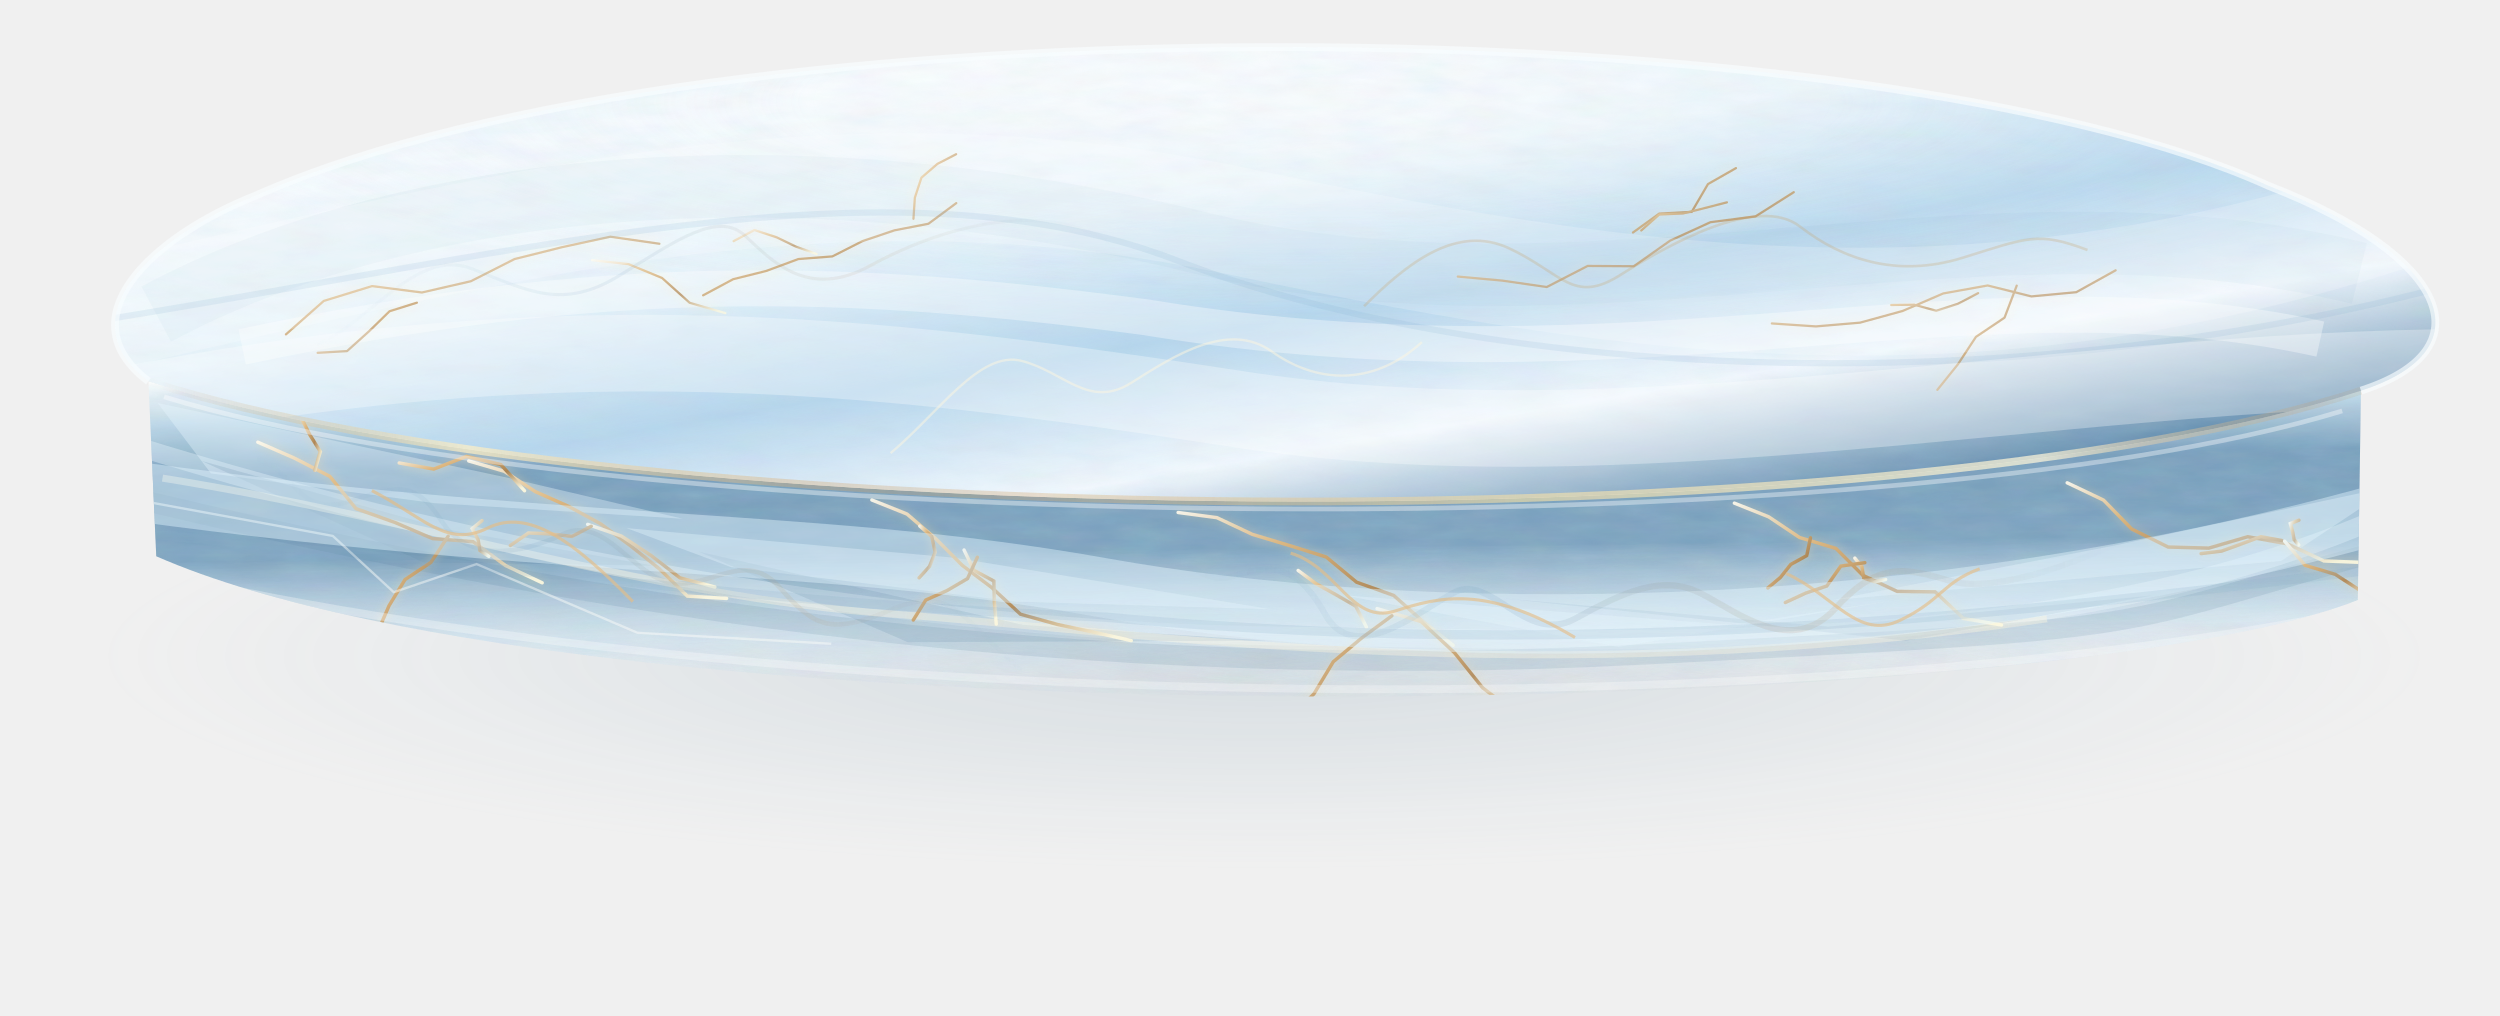
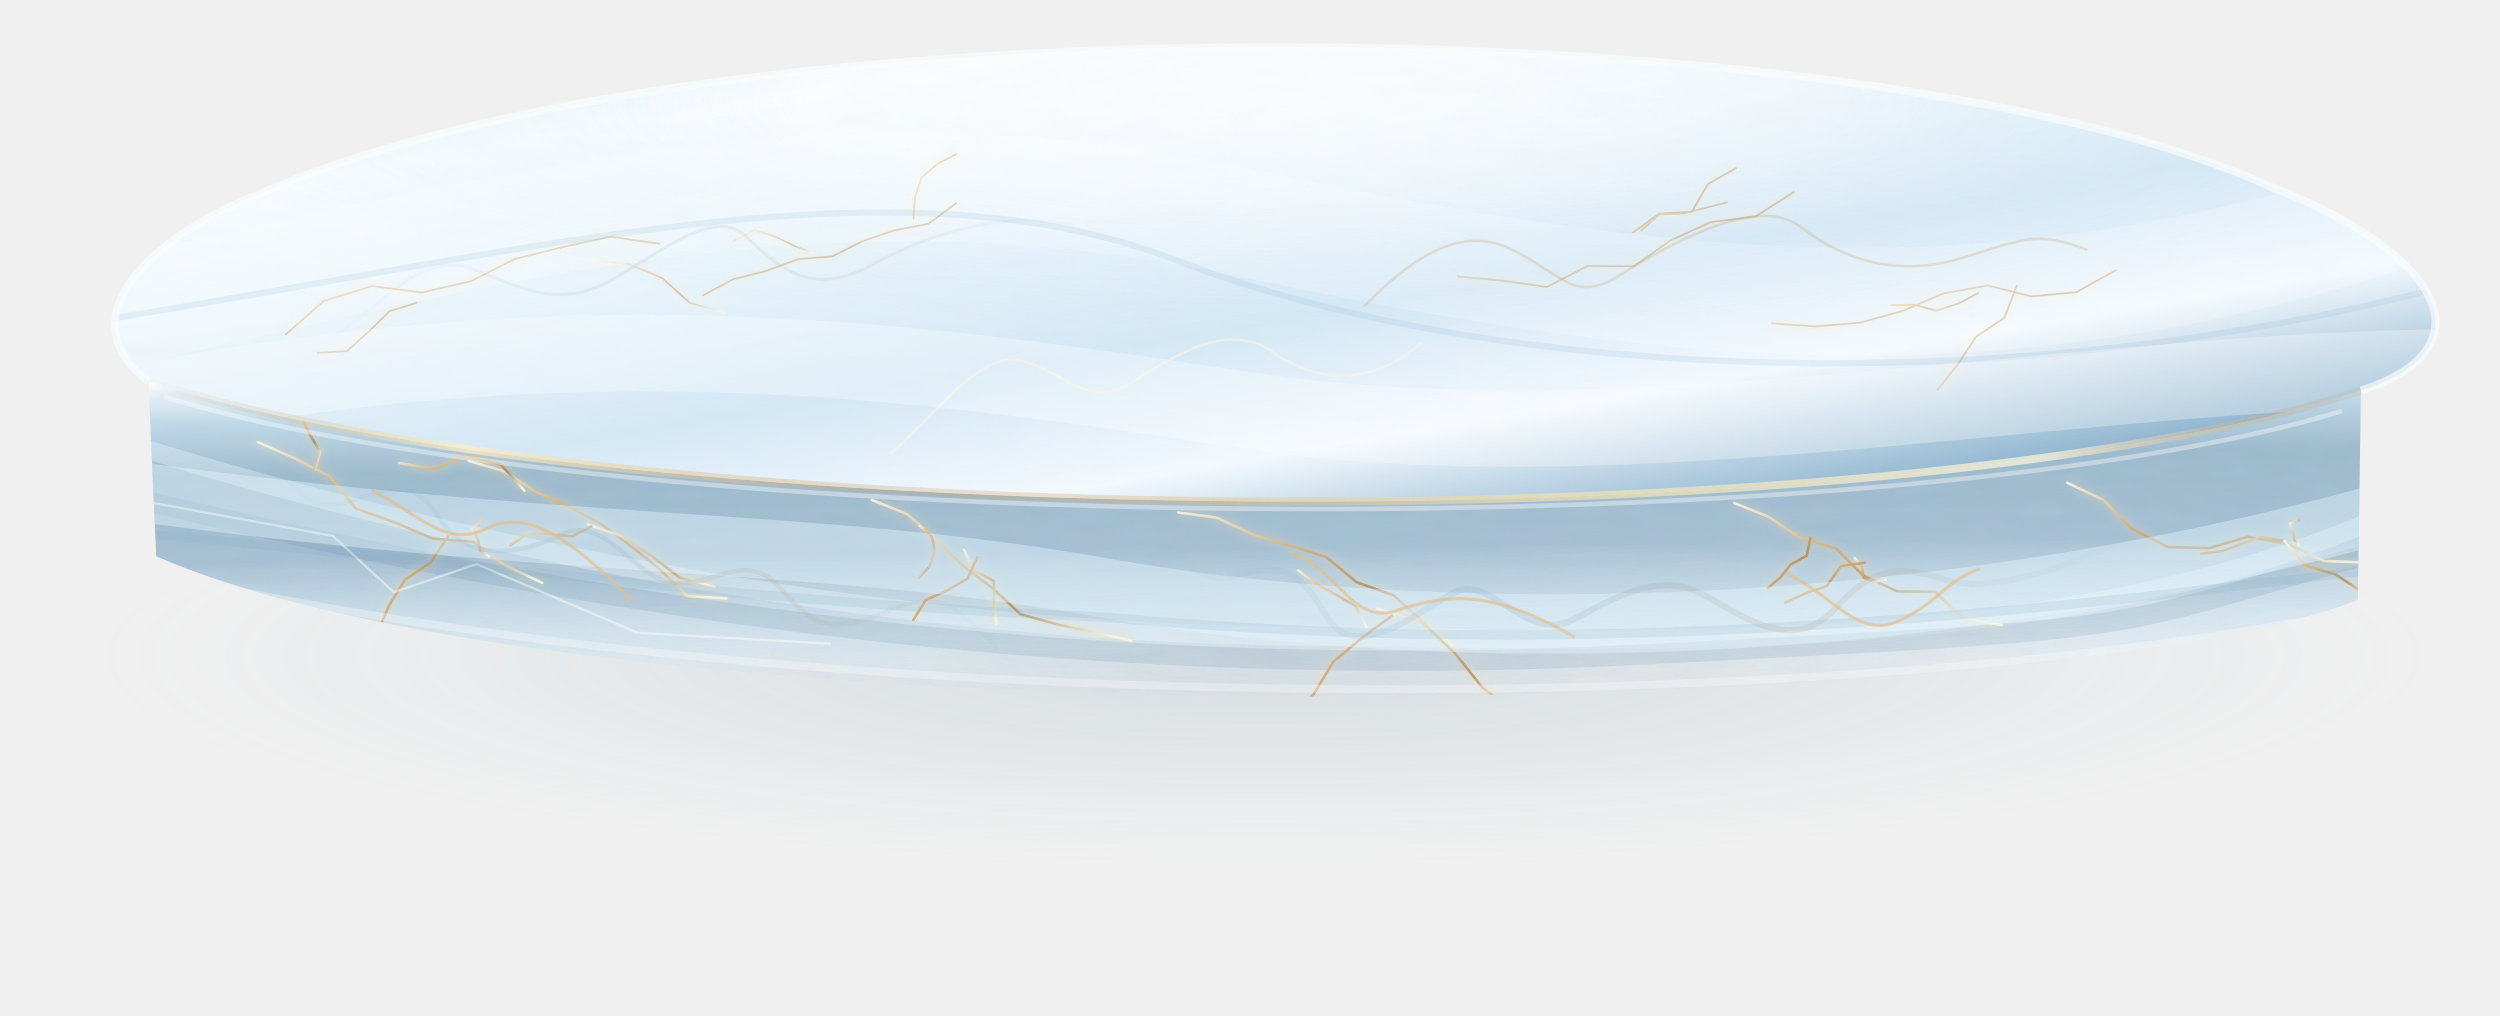
<svg xmlns="http://www.w3.org/2000/svg" viewBox="0 0 1600 650" width="1600" height="650" role="presentation" aria-hidden="true">
  <defs>
    <linearGradient id="sdStoneTop" x1=".05" y1=".04" x2=".82" y2=".91">
      <stop offset="0" stop-color="#dceefa" />
      <stop offset=".18" stop-color="#f9fdff" />
      <stop offset=".42" stop-color="#e9f5fc" />
-       <stop offset=".62" stop-color="#b5d6ed" />
+       <stop offset=".62" stop-color="#d5e8f6" />
      <stop offset=".81" stop-color="#f4faff" />
-       <stop offset="1" stop-color="#658fb0" />
+       <stop offset="1" stop-color="#91b6d0" />
    </linearGradient>
    <radialGradient id="sdStoneLight" cx=".52" cy=".12" rx=".61" ry=".9">
      <stop offset="0" stop-color="#fff" stop-opacity=".95" />
-       <stop offset=".43" stop-color="#fff" stop-opacity=".35" />
+       <stop offset=".43" stop-color="#fff" stop-opacity=".46" />
      <stop offset="1" stop-color="#c7e4f6" stop-opacity="0" />
    </radialGradient>
    <linearGradient id="sdMarbleRim" x1="0" y1="0" x2=".09" y2="1">
      <stop offset="0" stop-color="#ffffff" />
      <stop offset=".13" stop-color="#c0dae9" />
-       <stop offset=".30" stop-color="#759dbb" />
-       <stop offset=".57" stop-color="#779fbc" />
+       <stop offset=".30" stop-color="#9cb9cc" />
+       <stop offset=".57" stop-color="#a2bdd1" />
      <stop offset=".83" stop-color="#c8e1f0" stop-opacity=".60" />
      <stop offset="1" stop-color="#dcecf8" stop-opacity="0" />
    </linearGradient>
    <linearGradient id="sdGildedEdge" x1="0" y1="0" x2="1" y2="0">
      <stop offset="0" stop-color="#c29c66" stop-opacity=".02" />
      <stop offset=".14" stop-color="#fff0c5" stop-opacity=".83" />
      <stop offset=".34" stop-color="#cc995d" stop-opacity=".31" />
      <stop offset=".63" stop-color="#fee5a6" stop-opacity=".67" />
      <stop offset=".86" stop-color="#fff7db" stop-opacity=".84" />
      <stop offset="1" stop-color="#bf9059" stop-opacity=".15" />
    </linearGradient>
    <linearGradient id="sdFadeLower" x1="0" y1="0" x2="0" y2="1">
      <stop offset=".0" stop-color="white" />
      <stop offset=".49" stop-color="white" />
      <stop offset=".7" stop-color="white" stop-opacity=".89" />
      <stop offset="1" stop-color="white" stop-opacity="0" />
    </linearGradient>
    <linearGradient id="sdSideVein" x1="0" y1="0" x2="1" y2="0">
      <stop offset="0" stop-color="#6d9dbe" stop-opacity="0" />
      <stop offset=".36" stop-color="#6f99ba" stop-opacity=".31" />
      <stop offset=".71" stop-color="#b79569" stop-opacity=".31" />
      <stop offset="1" stop-color="#7ca9c8" stop-opacity=".02" />
    </linearGradient>
    <radialGradient id="sdUnderShadow">
      <stop offset="0" stop-color="#3a6785" stop-opacity=".15" />
      <stop offset=".65" stop-color="#5a88a4" stop-opacity=".055" />
      <stop offset="1" stop-color="#9fc3db" stop-opacity="0" />
    </radialGradient>
    <mask id="sdShelfFade">
      <rect x="0" y="0" width="1600" height="650" fill="url(#sdFadeLower)" />
    </mask>
    <clipPath id="sdMarbleFace">
      <path d="M95 244 C395 341 1207 350 1511 250 L1509 384 C1316 461 385 481 100 356Z" />
    </clipPath>
    <clipPath id="sdMarbleDeck">
      <path d="M95 244 C42 204 96 152 164 125 C458 -5 1199 4 1452 119 C1568 164 1592 224 1511 250 C1207 350 395 341 95 244Z" />
    </clipPath>
    <filter id="sdStoneMineralV16" x="-8%" y="-10%" width="116%" height="120%">
      <feTurbulence type="fractalNoise" baseFrequency=".028 .10" numOctaves="4" seed="17" stitchTiles="stitch" />
      <feColorMatrix type="matrix" values=".38 0 0 0 .33  0 .42 0 0 .42  0 0 .47 0 .49  0 0 0 .48 0" />
    </filter>
    <linearGradient id="sdMicroGoldV16" x1="0" y1="0" x2="1" y2=".9">
      <stop stop-color="#fff9eb" />
      <stop offset=".32" stop-color="#e1b679" />
      <stop offset=".69" stop-color="#ad8049" />
      <stop offset="1" stop-color="#fff9de" />
    </linearGradient>
    <filter id="sdGoldBloomV16">
      <feGaussianBlur stdDeviation="3" />
    </filter>
  </defs>
  <ellipse cx="809" cy="420" rx="754" ry="137" fill="url(#sdUnderShadow)" />
  <g mask="url(#sdShelfFade)">
    <path d="M95 244 C395 341 1207 350 1511 250 L1509 384 C1316 461 385 481 100 356Z" fill="url(#sdMarbleRim)" />
    <g clip-path="url(#sdMarbleFace)" pointer-events="none">
-       <rect x="65" y="246" width="1475" height="244" filter="url(#sdStoneMineralV16)" opacity=".53" />
+       <rect x="65" y="246" width="1475" height="244" filter="url(#sdStoneMineralV16)" opacity=".31" />
      <path d="M82 284 C316 357 584 404 817 407 S1314 423 1526 330" stroke="#eff9ff" stroke-width="12" opacity=".35" fill="none" />
      <path d="M95 321 C384 390 697 437 1049 419 S1337 404 1525 352" stroke="#416d8e" stroke-width="13" opacity=".14" fill="none" />
-       <path d="M101 258 L326 306 L437 332 L278 322 L135 303Z M401 338 L611 357 L814 390 L650 385 L468 363Z M860 381 L1109 400 L1213 384 L1036 414 Z M1173 384 L1354 349 L1532 311 L1460 359Z" fill="#eaf8ff" opacity=".36" />
-       <path d="M129 295 L287 339 L418 362 L271 360 Z M447 353 L655 400 L811 410 L581 411 Z M962 383 L1170 401 L1378 381 L1220 410Z" fill="#527c9b" opacity=".17" />
-       <path d="M104 306 C272 333 418 382 571 393 S987 444 1310 396" fill="none" stroke="#fff8e2" stroke-width="4.5" opacity=".40" />
      <g fill="none" stroke="#ffe1a2" stroke-width="3.1" opacity=".36" filter="url(#sdGoldBloomV16)">
        <path d="M165.0 283.0 L188.4 293.2 L211.1 304.9 L227.8 325.5 L252.8 334.4 L276.8 344.7 L302.8 346.7 L323.6 362.0 L347.0 373.0" />
        <path d="M201.5 301.0 L205.0 289.0 L198.3 278.3 L192.7 267.2 L196.7 255.5" />
        <path d="M286.8 343.2 L275.8 359.9 L259.2 370.9 L249.0 387.6 L241.2 405.6" />
        <path d="M312.9 356.1 L307.1 352.3 L306.0 345.5 L302.2 338.3 L308.5 333.2" />
        <path d="M300.0 295.0 L322.7 301.6 L342.5 314.6 L363.9 324.1 L384.5 335.3 L403.5 349.3 L421.9 364.0 L439.9 381.5 L465.0 383.0" />
        <path d="M376.1 335.6 L397.7 343.1 L416.8 355.6 L435.1 369.8 L457.5 375.7" />
        <path d="M335.7 314.1 L320.5 297.3 L298.5 292.1 L277.6 300.2 L255.5 296.3" />
        <path d="M378.4 336.8 L366.1 343.3 L352.2 341.7 L338.2 341.1 L326.6 349.1" />
        <path d="M558.0 320.0 L580.5 329.0 L598.9 344.8 L615.8 361.8 L634.9 376.2 L653.1 393.1 L676.9 399.7 L700.5 404.7 L724.0 410.0" />
        <path d="M588.7 336.7 L596.3 343.4 L598.5 353.4 L594.9 362.5 L588.2 369.8" />
        <path d="M617.0 352.0 L623.3 365.0 L636.1 371.9 L636.4 385.7 L637.6 399.4" />
        <path d="M625.5 356.6 L619.2 370.3 L606.2 377.9 L592.5 384.0 L584.5 396.8" />
        <path d="M754.0 328.0 L778.8 331.3 L801.5 342.0 L825.1 349.1 L848.8 356.5 L868.2 372.6 L892.0 381.1 L910.5 397.6 L930.0 413.0" />
        <path d="M881.3 389.5 L909.5 397.8 L930.9 417.8 L948.9 440.2 L971.8 457.6" />
        <path d="M890.8 394.1 L871.6 408.2 L853.3 423.5 L840.9 444.1 L823.8 461.0" />
        <path d="M830.8 365.1 L842.3 373.6 L854.8 380.5 L867.7 388.0 L874.5 401.3" />
        <path d="M1110.0 322.0 L1132.0 330.8 L1151.7 344.0 L1175.0 351.0 L1192.2 368.2 L1214.2 378.5 L1238.5 378.8 L1256.6 395.8 L1281.0 400.0" />
        <path d="M1187.1 357.2 L1191.6 362.7 L1192.8 369.9 L1199.7 372.3 L1206.8 370.9" />
        <path d="M1193.5 360.1 L1178.1 362.3 L1169.2 375.0 L1155.6 379.6 L1142.6 385.6" />
        <path d="M1158.7 344.2 L1156.3 355.6 L1146.1 361.2 L1139.5 369.5 L1131.4 376.3" />
        <path d="M1323.0 309.0 L1346.3 320.1 L1364.3 338.6 L1387.6 350.1 L1413.6 350.8 L1438.5 343.5 L1464.0 348.1 L1487.3 359.0 L1513.0 360.0" />
        <path d="M1460.3 345.9 L1446.9 343.5 L1434.2 348.2 L1421.8 352.7 L1408.7 354.3" />
        <path d="M1462.2 346.4 L1475.3 361.8 L1494.6 367.6 L1511.5 378.6 L1531.6 379.4" />
        <path d="M1471.2 348.8 L1468.2 345.3 L1467.4 340.8 L1465.8 335.1 L1471.3 332.9" />
      </g>
-       <g fill="none" stroke="url(#sdMicroGoldV16)" stroke-linecap="round" stroke-width="2.2" opacity=".91">
+       <g fill="none" stroke="url(#sdMicroGoldV16)" stroke-linecap="round" stroke-width="1.65" opacity=".81">
        <path d="M165.0 283.0 L188.4 293.2 L211.1 304.9 L227.8 325.5 L252.8 334.4 L276.8 344.7 L302.8 346.7 L323.6 362.0 L347.0 373.0" />
        <path d="M201.5 301.0 L205.0 289.0 L198.3 278.3 L192.7 267.2 L196.7 255.5" />
        <path d="M286.8 343.2 L275.8 359.9 L259.2 370.9 L249.0 387.6 L241.2 405.6" />
        <path d="M312.9 356.1 L307.1 352.3 L306.0 345.5 L302.2 338.3 L308.5 333.2" />
        <path d="M300.0 295.0 L322.7 301.6 L342.5 314.6 L363.9 324.1 L384.5 335.3 L403.5 349.3 L421.9 364.0 L439.9 381.5 L465.0 383.0" />
        <path d="M376.1 335.6 L397.7 343.1 L416.8 355.6 L435.1 369.8 L457.5 375.7" />
        <path d="M335.7 314.1 L320.5 297.3 L298.5 292.1 L277.6 300.2 L255.5 296.3" />
        <path d="M378.4 336.8 L366.1 343.3 L352.2 341.7 L338.2 341.1 L326.6 349.1" />
        <path d="M558.0 320.0 L580.5 329.0 L598.9 344.8 L615.8 361.8 L634.9 376.2 L653.1 393.1 L676.9 399.7 L700.5 404.7 L724.0 410.0" />
        <path d="M588.7 336.7 L596.3 343.4 L598.5 353.4 L594.9 362.5 L588.2 369.8" />
        <path d="M617.0 352.0 L623.3 365.0 L636.1 371.9 L636.4 385.7 L637.6 399.4" />
        <path d="M625.5 356.6 L619.2 370.3 L606.2 377.9 L592.5 384.0 L584.5 396.8" />
        <path d="M754.0 328.0 L778.8 331.3 L801.5 342.0 L825.1 349.1 L848.8 356.5 L868.2 372.6 L892.0 381.1 L910.5 397.6 L930.0 413.0" />
        <path d="M881.3 389.5 L909.5 397.8 L930.9 417.8 L948.9 440.2 L971.8 457.6" />
        <path d="M890.8 394.1 L871.6 408.2 L853.3 423.5 L840.9 444.1 L823.8 461.0" />
        <path d="M830.8 365.1 L842.3 373.6 L854.8 380.5 L867.7 388.0 L874.5 401.3" />
        <path d="M1110.0 322.0 L1132.0 330.8 L1151.7 344.0 L1175.0 351.0 L1192.2 368.2 L1214.2 378.5 L1238.5 378.8 L1256.6 395.8 L1281.0 400.0" />
        <path d="M1187.1 357.2 L1191.6 362.7 L1192.8 369.9 L1199.7 372.3 L1206.8 370.9" />
        <path d="M1193.5 360.1 L1178.1 362.3 L1169.2 375.0 L1155.6 379.6 L1142.6 385.6" />
        <path d="M1158.7 344.2 L1156.3 355.6 L1146.1 361.2 L1139.5 369.5 L1131.4 376.3" />
        <path d="M1323.0 309.0 L1346.3 320.1 L1364.3 338.6 L1387.6 350.1 L1413.6 350.8 L1438.5 343.5 L1464.0 348.1 L1487.3 359.0 L1513.0 360.0" />
        <path d="M1460.3 345.9 L1446.9 343.5 L1434.2 348.2 L1421.8 352.7 L1408.7 354.3" />
        <path d="M1462.2 346.4 L1475.3 361.8 L1494.6 367.6 L1511.5 378.6 L1531.6 379.4" />
        <path d="M1471.2 348.8 L1468.2 345.3 L1467.4 340.8 L1465.8 335.1 L1471.3 332.9" />
      </g>
      <path d="M-5 303 L213 343 L252 379 L305 361 L408 405 L532 412" fill="none" stroke="#fffefa" stroke-width="1.5" opacity=".47" />
    </g>
    <g clip-path="url(#sdMarbleFace)" fill="none">
      <path d="M27 306 C345 354 516 342 705 376 S1232 420 1577 313" stroke="#e3f6ff" stroke-width="38" opacity=".43" />
      <path d="M1 333 C375 367 483 386 708 395 C1059 427 1358 384 1588 356" stroke="#84a8c5" stroke-width="6" opacity=".19" />
      <path d="M161 293 C188 298 190 332 223 321 S266 308 283 334 S333 355 360 342 S405 369 430 373 S477 351 499 376 S531 407 571 390 S616 398 655 430" stroke="url(#sdSideVein)" stroke-width="3" opacity=".47" />
      <path d="M722 335 C749 344 764 376 788 369 S829 359 848 393 S908 391 931 379 S977 413 1008 396 S1064 367 1089 380 S1147 420 1175 389 S1221 364 1249 372 S1336 359 1369 340" stroke="url(#sdSideVein)" stroke-width="4" opacity=".53" />
      <path d="M238 314 C271 331 286 351 312 338 S367 346 405 385 M826 354 C856 363 865 400 893 391 S951 374 1008 408 M1143 367 C1174 381 1189 410 1216 397 S1243 373 1267 364" stroke="#e5bc82" stroke-width="2" opacity=".65" />
      <path d="M52 355 C449 460 1184 469 1548 382" stroke="#fff" stroke-width="5" opacity=".32" />
    </g>
    <path d="M95 244 C42 204 96 152 164 125 C458 -5 1199 4 1452 119 C1568 164 1592 224 1511 250 C1207 350 395 341 95 244Z" fill="url(#sdStoneTop)" />
    <path d="M95 244 C42 204 96 152 164 125 C458 -5 1199 4 1452 119 C1568 164 1592 224 1511 250 C1207 350 395 341 95 244Z" fill="url(#sdStoneLight)" opacity=".72" />
    <g clip-path="url(#sdMarbleDeck)" pointer-events="none">
-       <rect x="70" y="25" width="1470" height="315" filter="url(#sdStoneMineralV16)" opacity=".41" />
-       <path d="M100 201 C257 117 500 92 758 153 C1012 219 1266 115 1510 175" stroke="#739eb9" stroke-width="40" opacity=".065" fill="none" />
-       <path d="M155 222 C388 173 544 178 733 203 C1049 255 1263 168 1485 217" stroke="#fff" stroke-width="23" opacity=".35" fill="none" />
+       <rect x="70" y="25" width="1470" height="315" filter="url(#sdStoneMineralV16)" opacity=".13" />
      <g fill="none" stroke="#ffecbc" stroke-width="4" opacity=".20" filter="url(#sdGoldBloomV16)">
        <path d="M183.0 214.0 L207.2 192.6 L238.1 183.1 L270.0 187.2 L301.3 180.0 L329.3 165.8 L359.7 158.2 L390.6 151.5 L422.0 156.0" />
        <path d="M378.9 166.5 L402.1 169.0 L423.7 177.9 L441.4 193.8 L464.2 200.4" />
        <path d="M266.8 193.7 L249.3 199.2 L236.2 212.0 L222.1 224.7 L203.3 225.8" />
        <path d="M450.0 189.0 L469.2 178.7 L490.4 173.4 L510.9 165.8 L532.7 164.1 L552.0 154.3 L572.5 147.4 L594.2 143.2 L612.0 130.0" />
        <path d="M522.6 162.6 L509.5 157.9 L497.1 151.9 L482.8 147.2 L469.5 154.3" />
        <path d="M584.6 140.0 L585.5 126.5 L589.7 113.7 L599.9 104.9 L611.9 98.7" />
        <path d="M933.0 177.0 L961.5 179.6 L989.9 183.7 L1016.1 170.2 L1045.6 170.4 L1068.9 154.0 L1094.7 142.2 L1123.5 138.5 L1148.0 123.0" />
        <path d="M1045.1 148.8 L1061.9 136.7 L1082.7 135.6 L1093.1 117.8 L1111.0 107.6" />
        <path d="M1050.4 147.5 L1061.9 137.3 L1077.2 136.6 L1091.2 133.1 L1105.2 129.5" />
        <path d="M1134.0 207.0 L1162.2 208.9 L1190.4 206.5 L1217.7 199.0 L1243.7 187.8 L1272.1 182.7 L1300.1 189.7 L1328.8 187.0 L1354.0 173.0" />
        <path d="M1290.7 182.8 L1282.9 203.3 L1264.6 215.6 L1253.1 233.1 L1239.9 249.5" />
        <path d="M1210.4 195.2 L1225.1 195.0 L1239.2 198.9 L1253.1 194.4 L1266.0 187.6" />
      </g>
-       <g fill="none" stroke="url(#sdMicroGoldV16)" stroke-width="1.45" stroke-linejoin="round" stroke-linecap="round" opacity=".71">
+       <g fill="none" stroke="url(#sdMicroGoldV16)" stroke-width="1.15" stroke-linejoin="round" stroke-linecap="round" opacity=".43">
        <path d="M183.0 214.0 L207.2 192.6 L238.1 183.1 L270.0 187.2 L301.3 180.0 L329.3 165.8 L359.7 158.2 L390.6 151.5 L422.0 156.0" />
        <path d="M378.9 166.5 L402.1 169.0 L423.7 177.9 L441.4 193.8 L464.2 200.4" />
        <path d="M266.8 193.7 L249.3 199.2 L236.2 212.0 L222.1 224.7 L203.3 225.8" />
        <path d="M450.0 189.0 L469.2 178.7 L490.4 173.4 L510.9 165.8 L532.7 164.1 L552.0 154.3 L572.5 147.4 L594.2 143.2 L612.0 130.0" />
        <path d="M522.6 162.6 L509.5 157.9 L497.1 151.9 L482.8 147.2 L469.5 154.3" />
        <path d="M584.6 140.0 L585.5 126.5 L589.7 113.7 L599.9 104.9 L611.9 98.7" />
        <path d="M933.0 177.0 L961.5 179.6 L989.9 183.7 L1016.1 170.2 L1045.6 170.4 L1068.9 154.0 L1094.7 142.2 L1123.5 138.5 L1148.0 123.0" />
        <path d="M1045.1 148.8 L1061.9 136.7 L1082.7 135.6 L1093.1 117.8 L1111.0 107.6" />
        <path d="M1050.4 147.5 L1061.9 137.3 L1077.2 136.6 L1091.2 133.1 L1105.2 129.5" />
        <path d="M1134.0 207.0 L1162.2 208.9 L1190.4 206.5 L1217.7 199.0 L1243.7 187.8 L1272.1 182.7 L1300.1 189.7 L1328.8 187.0 L1354.0 173.0" />
        <path d="M1290.7 182.8 L1282.9 203.3 L1264.6 215.6 L1253.1 233.1 L1239.9 249.5" />
        <path d="M1210.4 195.2 L1225.1 195.0 L1239.2 198.9 L1253.1 194.4 L1266.0 187.6" />
      </g>
    </g>
    <g clip-path="url(#sdMarbleDeck)" fill="none">
      <path d="M-38 226 C278 158 505 81 794 142 S1311 228 1612 109" stroke="#fff" stroke-width="69" opacity=".19" />
      <path d="M-22 218 C302 173 558 91 754 167 S1301 263 1605 172" stroke="#74a4c6" stroke-width="4" opacity=".13" />
      <path d="M-15 280 C334 196 558 226 800 263 C1066 302 1366 226 1634 236" stroke="#fff" stroke-width="49" opacity=".30" />
      <path d="M200 222 C237 207 266 158 302 172 S360 199 397 176 S460 135 477 151 S517 192 557 170 S664 126 710 155" stroke="url(#sdSideVein)" stroke-width="2" opacity=".37" />
      <path d="M873 196 C900 169 932 143 966 159 S1007 195 1037 176 S1125 124 1152 145 S1214 178 1256 165 S1304 148 1336 160" stroke="#c7a46d" stroke-width="1.7" opacity=".27" />
      <path d="M570 290 C601 264 627 224 654 231 S697 262 724 245 S786 205 814 225 S878 248 910 219" stroke="#fef6df" stroke-width="1.5" opacity=".5" />
    </g>
    <path d="M95 244 C395 341 1207 350 1511 250" fill="none" stroke="url(#sdGildedEdge)" stroke-width="5" opacity=".85" />
    <path d="M105 254 C400 344 1208 352 1499 263" fill="none" stroke="#fff" stroke-width="3" opacity=".38" />
    <path d="M95 244 C42 204 96 152 164 125 C458 -5 1199 4 1452 119 C1568 164 1592 224 1511 250" fill="none" stroke="#f9fdff" stroke-width="5" opacity=".65" />
  </g>
</svg>
